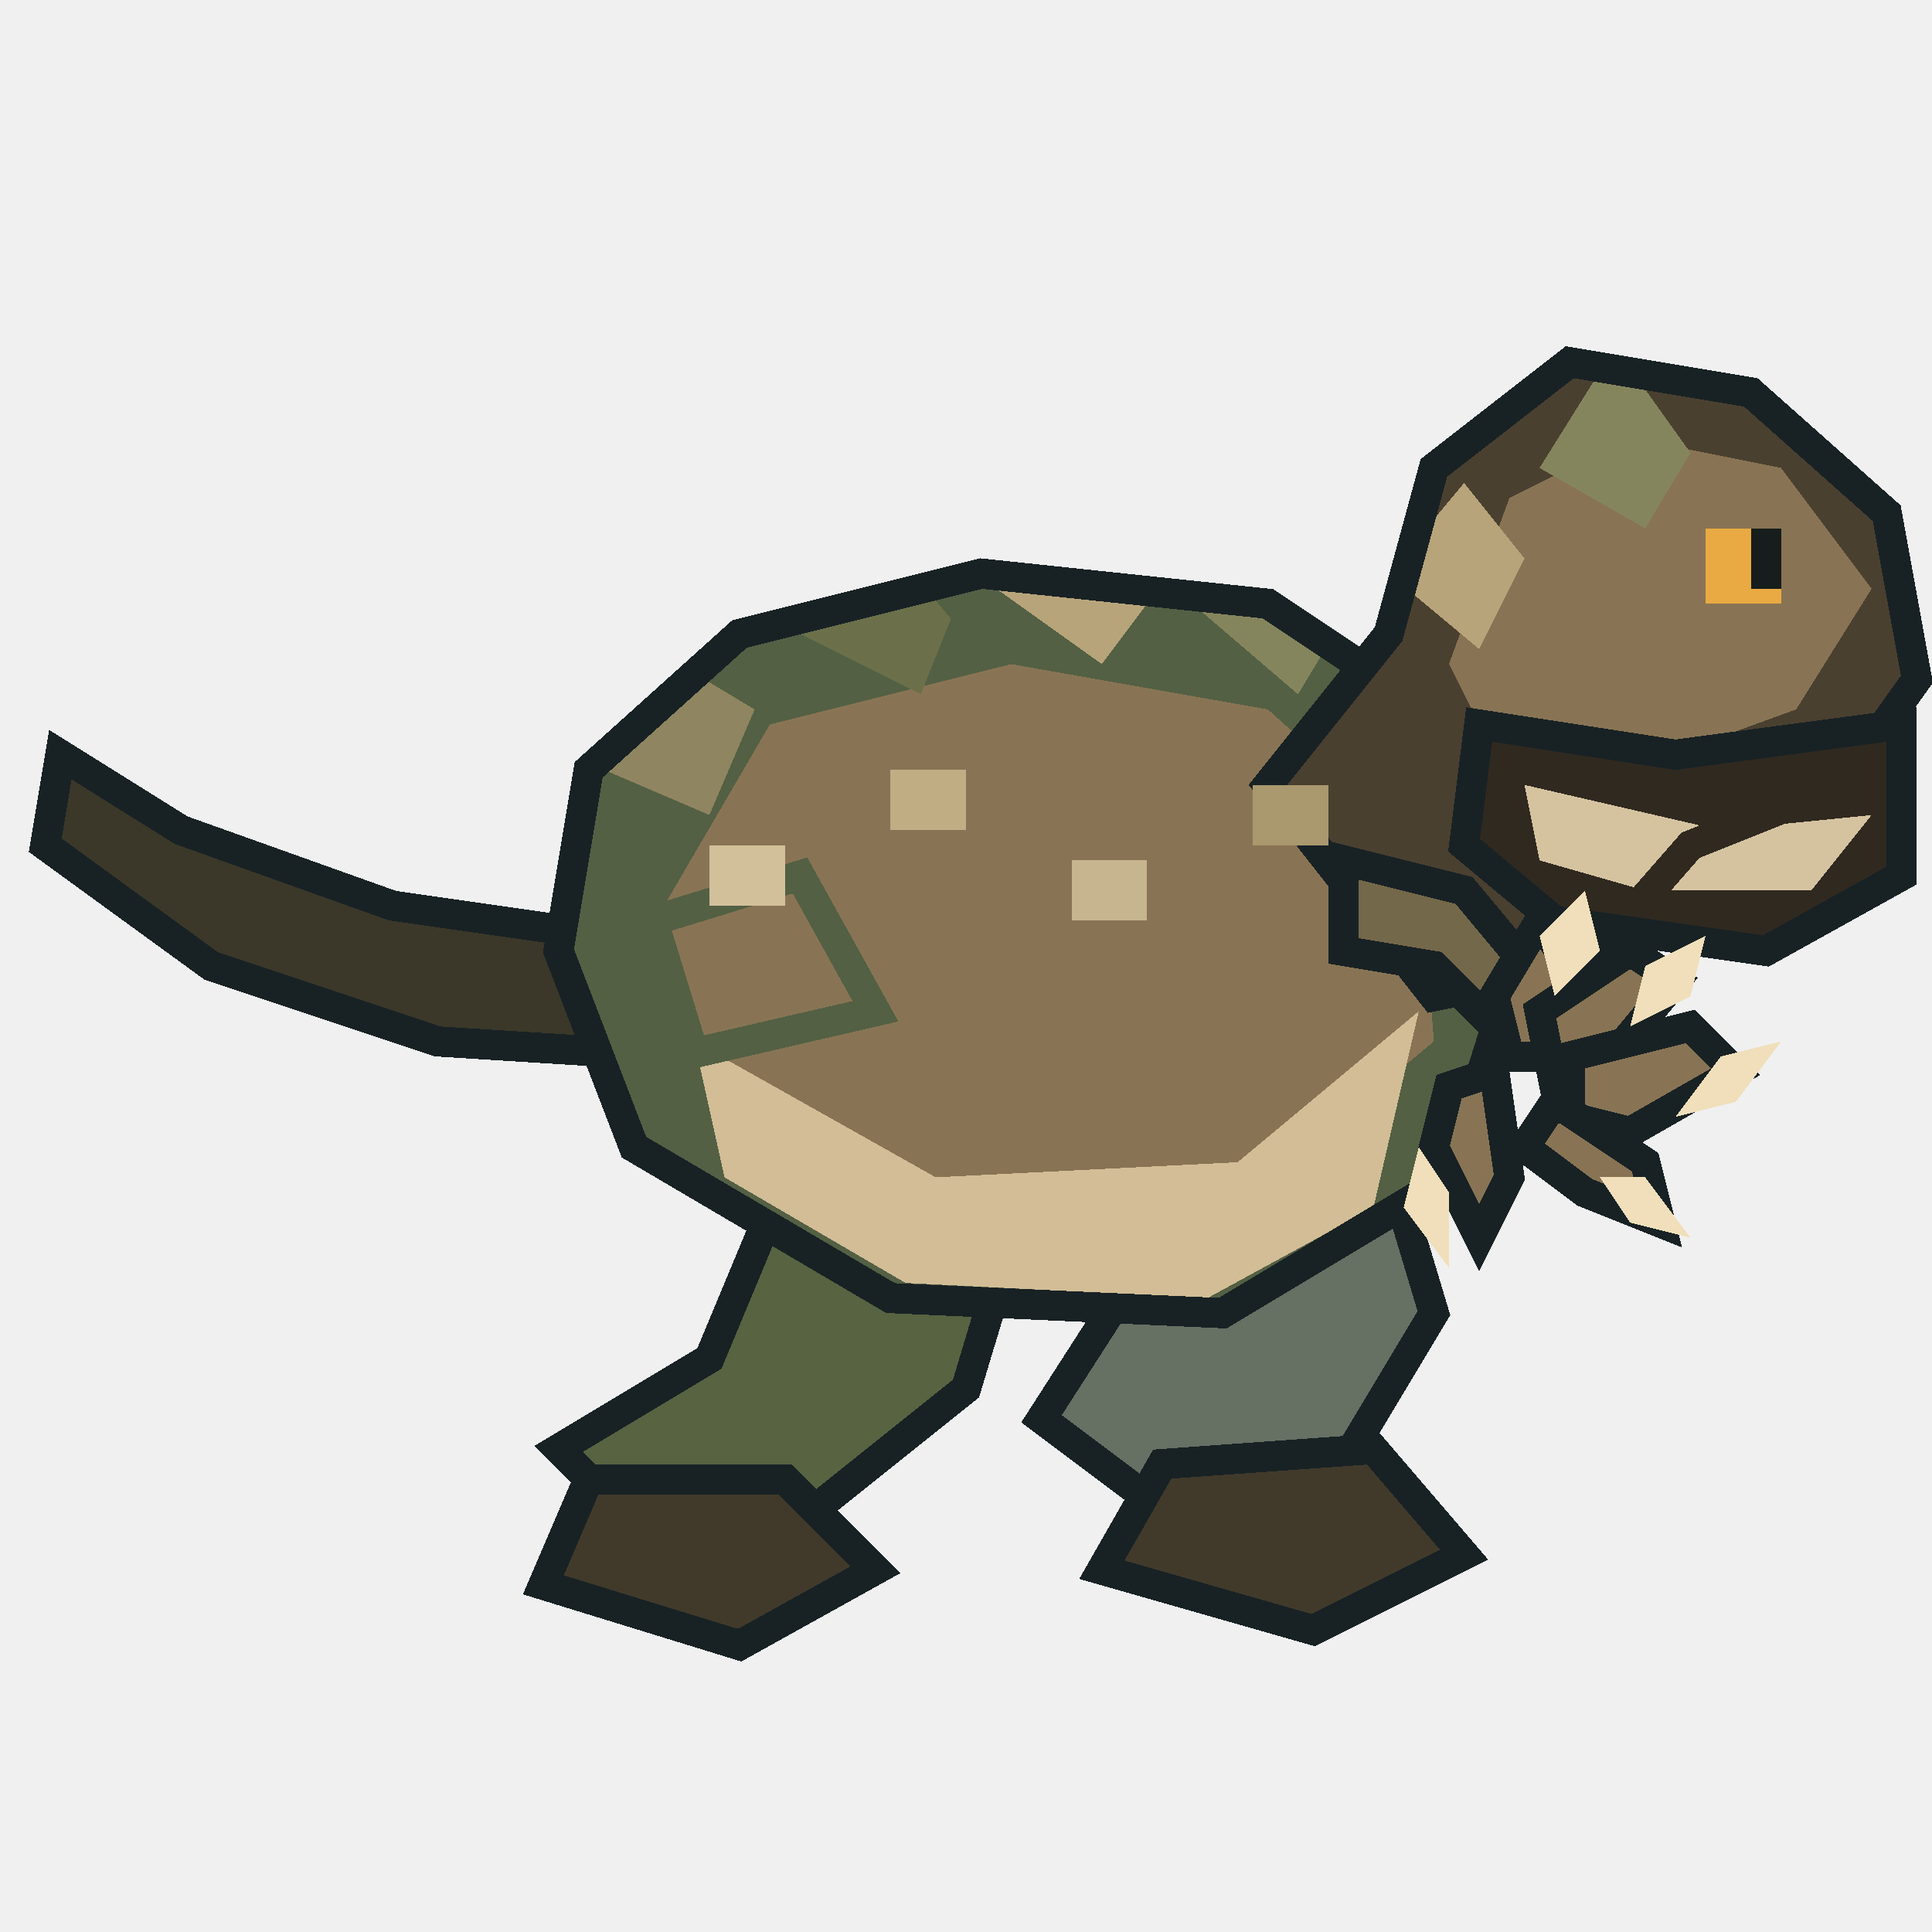
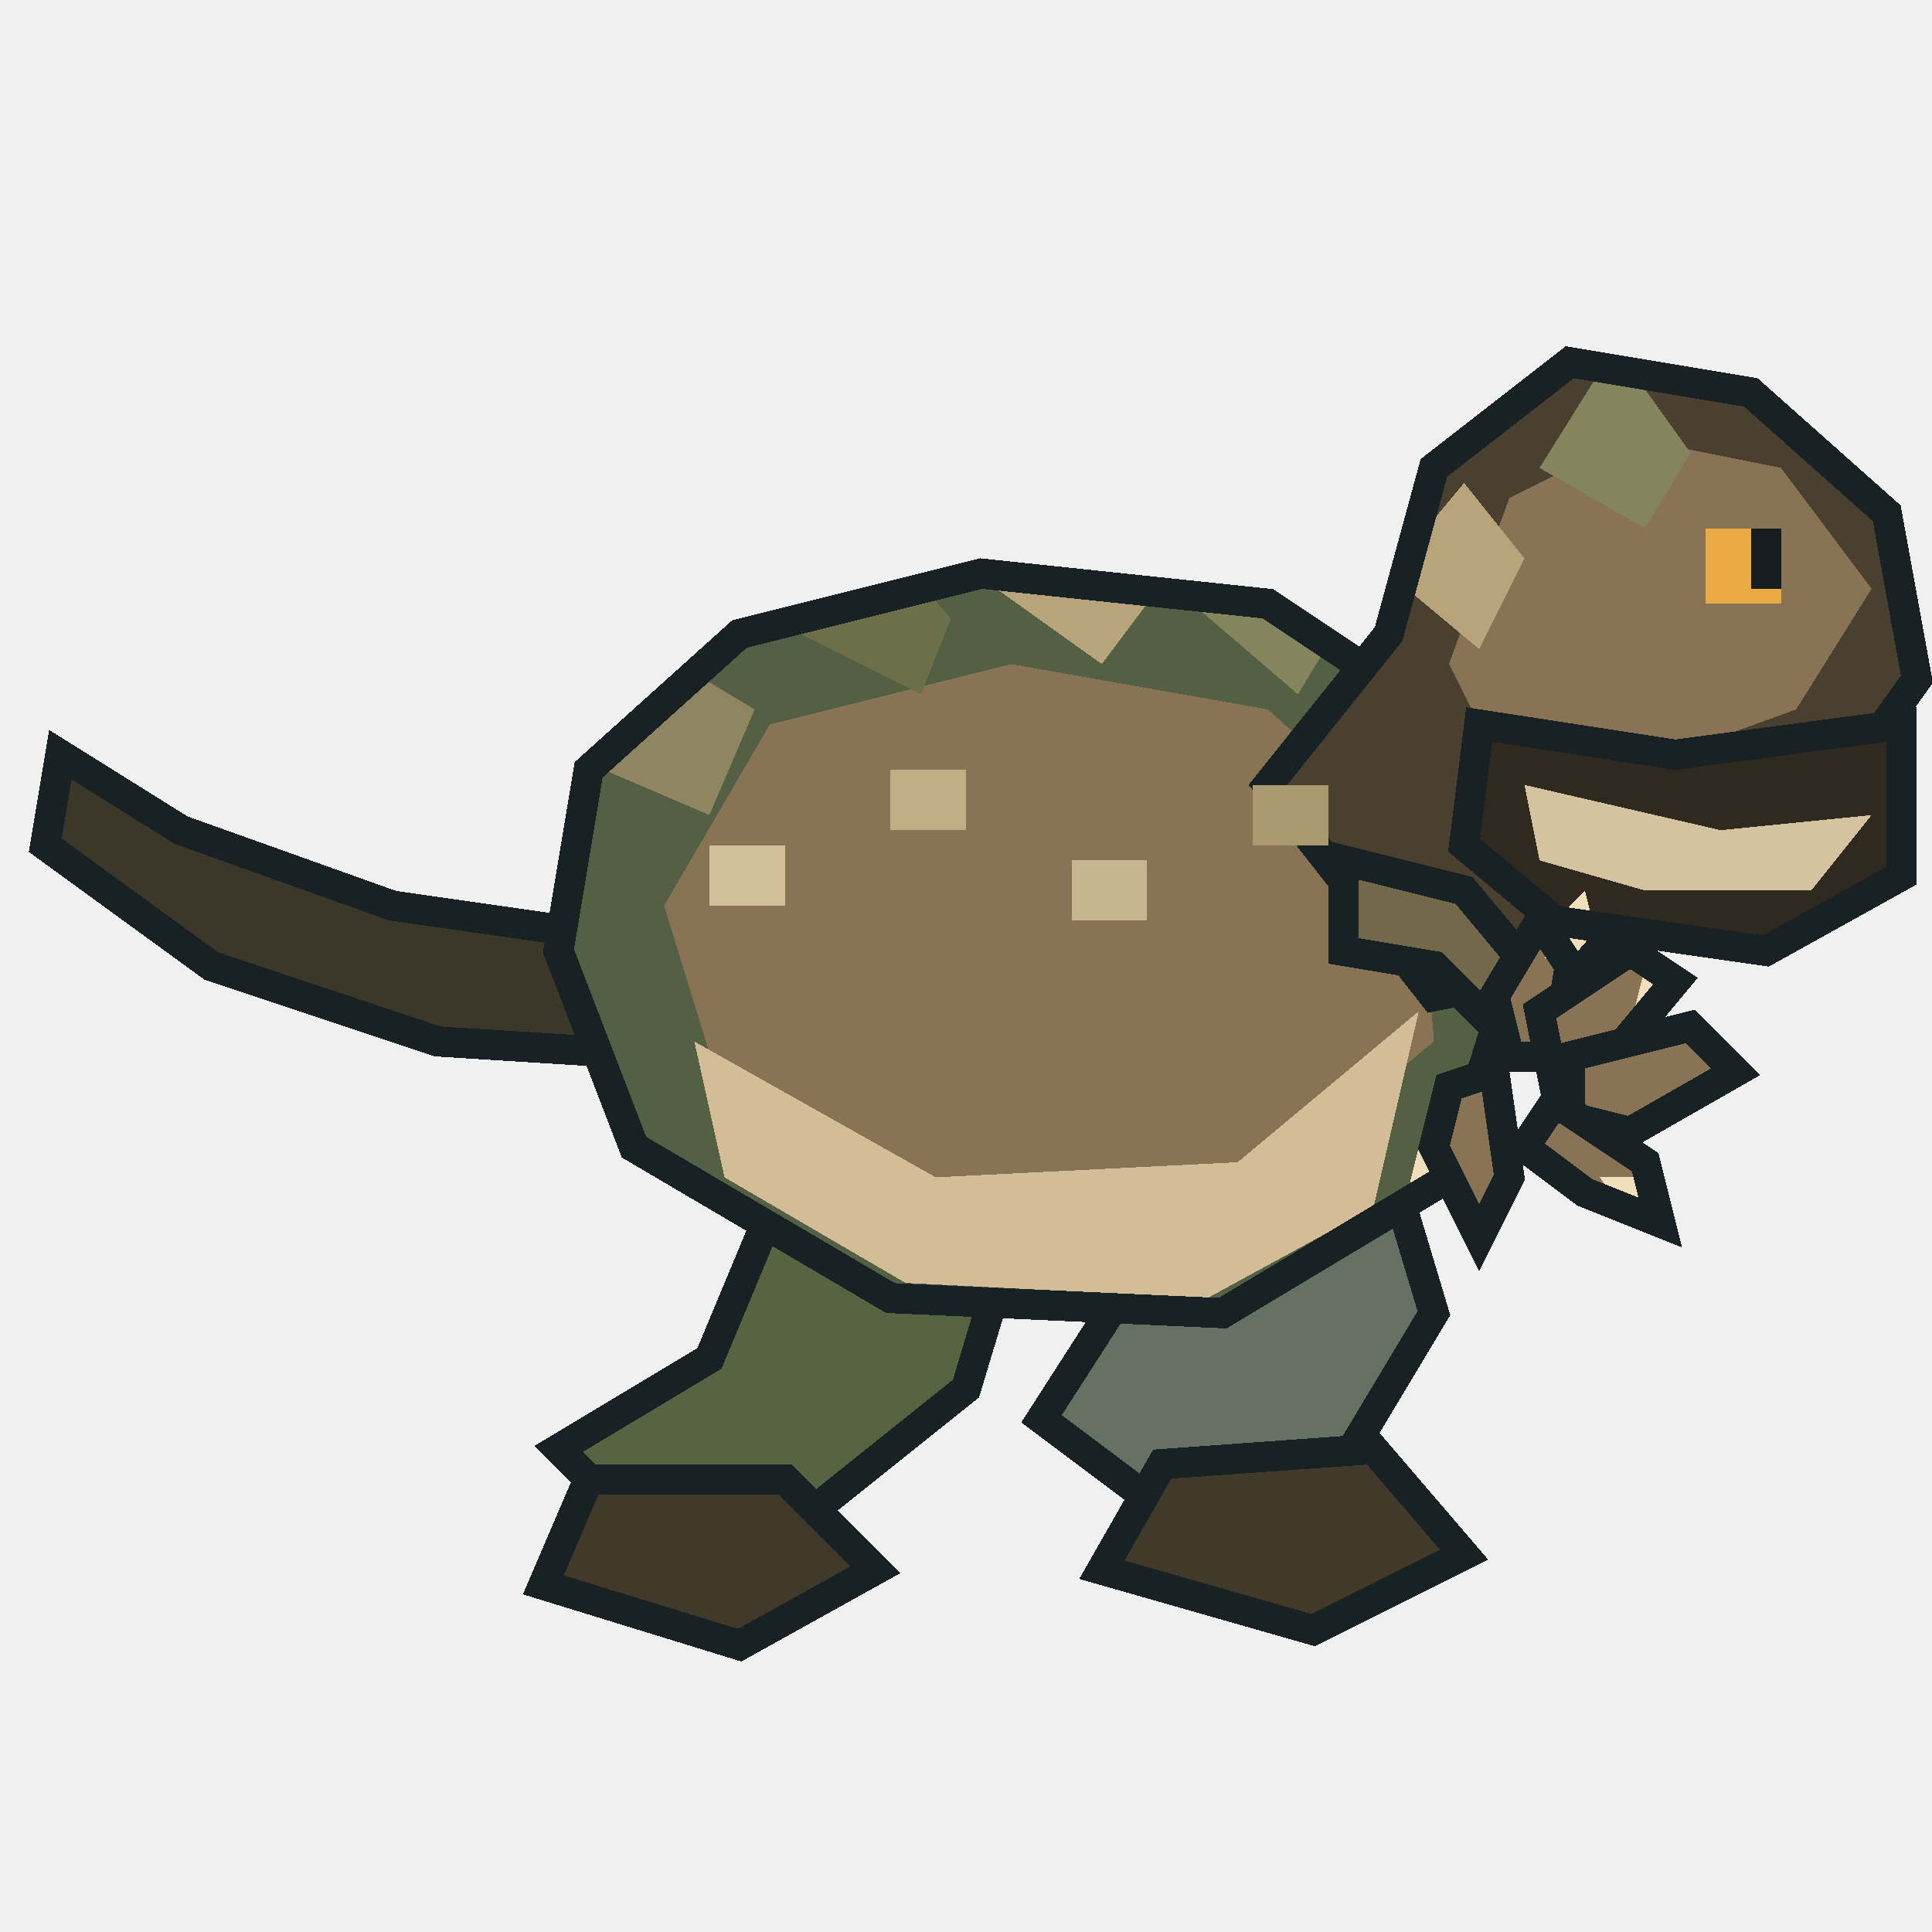
<svg xmlns="http://www.w3.org/2000/svg" viewBox="0 0 128 128" shape-rendering="crispEdges" role="img" aria-label="Vasti" data-character="Vasti" data-species="Vastatosaurus rex" data-origin="King Kong 2005" data-pose="jump" data-anatomy="armored tyrannosaur skull five-fingered forelimbs" data-hand-digits="5" data-colors="olive-green brown beige">
  <g>
    <g stroke="#182225" stroke-width="2" stroke-linejoin="miter">
      <polygon points="52,78 67,82 64,92 54,100 43,102 37,96 47,90" fill="#586341" />
      <polygon points="78,80 92,77 95,87 89,97 77,100 69,94" fill="#667063" />
      <polygon points="39,98 52,98 58,104 49,109 36,105" fill="#413a2b" />
      <polygon points="77,97 91,96 97,103 87,108 73,104" fill="#413a2b" />
    </g>
    <g stroke="#182225" stroke-width="2" stroke-linejoin="miter">
      <defs>
-         <mask id="dino-outline-mask-3" maskUnits="userSpaceOnUse" x="0" y="0" width="128" height="128" style="mask-type:luminance">
+         <mask id="dino-ink-mask-1" maskUnits="userSpaceOnUse" x="0" y="0" width="128" height="128" style="mask-type:luminance">
          <g fill="#ffffff" stroke="none">
-             <polygon points="53,58 40,62 26,60 12,55 4,50 3,56 14,64 29,69 45,70 58,67" />
-             <polygon points="37,63 39,51 49,42 65,38 84,40 96,48 101,62 96,78 81,87 59,86 42,76" />
-             <polygon points="84,52 92,42 95,31 104,24 116,26 125,34 127,45 122,52 112,56 105,64 95,66" />
-             <polygon points="98,48 111,50 126,48 126,58 117,63 103,61 97,56" />
-             <polygon points="89,57 97,59 102,65 99,68 95,64 89,63" />
-             <polygon points="99,66 102,61 104,64 103,70 100,70" />
-             <polygon points="102,67 108,63 111,65 106,71 103,72" />
-             <polygon points="104,70 112,68 115,71 108,75 104,74" />
-             <polygon points="103,73 109,77 110,81 105,79 101,76" />
-             <polygon points="99,71 100,78 98,82 95,76 96,72" />
+             <polygon points="37,63 39,51 49,42 65,38 84,40 96,48 101,62 96,78 81,87 59,86 42,76" fill="#ffffff" stroke="none" />
          </g>
+           <polygon points="37,63 39,51 49,42 65,38 84,40 96,48 101,62 96,78 81,87 59,86 42,76" fill="none" stroke="#000000" stroke-width="2" stroke-linejoin="miter" />
+         </mask>
+         <mask id="dino-ink-mask-2" maskUnits="userSpaceOnUse" x="0" y="0" width="128" height="128" style="mask-type:luminance">
+           <g fill="#ffffff" stroke="none">
+             <polygon points="84,52 92,42 95,31 104,24 116,26 125,34 127,45 122,52 112,56 105,64 95,66" fill="#ffffff" stroke="none" />
+           </g>
+           <polygon points="84,52 92,42 95,31 104,24 116,26 125,34 127,45 122,52 112,56 105,64 95,66" fill="none" stroke="#000000" stroke-width="2" stroke-linejoin="miter" />
+         </mask>
+         <mask id="dino-ink-mask-3" maskUnits="userSpaceOnUse" x="0" y="0" width="128" height="128" style="mask-type:luminance">
+           <g fill="#ffffff" stroke="none">
+             <polygon points="98,48 111,50 126,48 126,58 117,63 103,61 97,56" fill="#ffffff" stroke="none" />
+           </g>
+           <polygon points="98,48 111,50 126,48 126,58 117,63 103,61 97,56" fill="none" stroke="#000000" stroke-width="2" stroke-linejoin="miter" />
+         </mask>
+         <mask id="dino-ink-mask-4" maskUnits="userSpaceOnUse" x="0" y="0" width="128" height="128" style="mask-type:luminance">
+           <g fill="#ffffff" stroke="none">
+             <polygon points="52,78 67,82 64,92 54,100 43,102 37,96 47,90" fill="#ffffff" stroke="none" />
+             <polygon points="78,80 92,77 95,87 89,97 77,100 69,94" fill="#ffffff" stroke="none" />
+             <polygon points="39,98 52,98 58,104 49,109 36,105" fill="#ffffff" stroke="none" />
+             <polygon points="77,97 91,96 97,103 87,108 73,104" fill="#ffffff" stroke="none" />
+             <polygon points="53,58 40,62 26,60 12,55 4,50 3,56 14,64 29,69 45,70 58,67" fill="#ffffff" stroke="none" />
+             <polygon points="37,63 39,51 49,42 65,38 84,40 96,48 101,62 96,78 81,87 59,86 42,76" fill="#ffffff" stroke="none" />
+             <polygon points="84,52 92,42 95,31 104,24 116,26 125,34 127,45 122,52 112,56 105,64 95,66" fill="#ffffff" stroke="none" />
+             <polygon points="98,48 111,50 126,48 126,58 117,63 103,61 97,56" fill="#ffffff" stroke="none" />
+             <polygon points="89,57 97,59 102,65 99,68 95,64 89,63" fill="#ffffff" stroke="none" />
+             <polygon points="99,66 102,61 104,64 103,70 100,70" fill="#ffffff" stroke="none" />
+             <polygon points="102,67 108,63 111,65 106,71 103,72" fill="#ffffff" stroke="none" />
+             <polygon points="104,70 112,68 115,71 108,75 104,74" fill="#ffffff" stroke="none" />
+             <polygon points="103,73 109,77 110,81 105,79 101,76" fill="#ffffff" stroke="none" />
+             <polygon points="99,71 100,78 98,82 95,76 96,72" fill="#ffffff" stroke="none" />
+           </g>
+           <polygon points="52,78 67,82 64,92 54,100 43,102 37,96 47,90" fill="none" stroke="#000000" stroke-width="2" stroke-linejoin="miter" />
+           <polygon points="78,80 92,77 95,87 89,97 77,100 69,94" fill="none" stroke="#000000" stroke-width="2" stroke-linejoin="miter" />
+           <polygon points="39,98 52,98 58,104 49,109 36,105" fill="none" stroke="#000000" stroke-width="2" stroke-linejoin="miter" />
+           <polygon points="77,97 91,96 97,103 87,108 73,104" fill="none" stroke="#000000" stroke-width="2" stroke-linejoin="miter" />
          <polygon points="53,58 40,62 26,60 12,55 4,50 3,56 14,64 29,69 45,70 58,67" fill="none" stroke="#000000" stroke-width="2" stroke-linejoin="miter" />
          <polygon points="37,63 39,51 49,42 65,38 84,40 96,48 101,62 96,78 81,87 59,86 42,76" fill="none" stroke="#000000" stroke-width="2" stroke-linejoin="miter" />
          <polygon points="84,52 92,42 95,31 104,24 116,26 125,34 127,45 122,52 112,56 105,64 95,66" fill="none" stroke="#000000" stroke-width="2" stroke-linejoin="miter" />
          <polygon points="98,48 111,50 126,48 126,58 117,63 103,61 97,56" fill="none" stroke="#000000" stroke-width="2" stroke-linejoin="miter" />
          <polygon points="89,57 97,59 102,65 99,68 95,64 89,63" fill="none" stroke="#000000" stroke-width="2" stroke-linejoin="miter" />
          <polygon points="99,66 102,61 104,64 103,70 100,70" fill="none" stroke="#000000" stroke-width="2" stroke-linejoin="miter" />
          <polygon points="102,67 108,63 111,65 106,71 103,72" fill="none" stroke="#000000" stroke-width="2" stroke-linejoin="miter" />
          <polygon points="104,70 112,68 115,71 108,75 104,74" fill="none" stroke="#000000" stroke-width="2" stroke-linejoin="miter" />
          <polygon points="103,73 109,77 110,81 105,79 101,76" fill="none" stroke="#000000" stroke-width="2" stroke-linejoin="miter" />
          <polygon points="99,71 100,78 98,82 95,76 96,72" fill="none" stroke="#000000" stroke-width="2" stroke-linejoin="miter" />
        </mask>
      </defs>
      <polygon points="53,58 40,62 26,60 12,55 4,50 3,56 14,64 29,69 45,70 58,67" fill="#3b3829" />
      <polygon points="37,63 39,51 49,42 65,38 84,40 96,48 101,62 96,78 81,87 59,86 42,76" fill="#536044" />
-       <polygon points="44,60 51,48 67,44 84,47 94,56 95,69 83,79 62,80 48,73" fill="#887454" stroke="none" mask="url(#dino-outline-mask-3)" />
-       <polygon points="46,69 62,78 82,77 94,67 91,80 80,86 60,85 48,78" fill="#d2bd96" stroke="none" mask="url(#dino-outline-mask-3)" />
+       <polygon points="44,60 51,48 67,44 84,47 94,56 95,69 83,79 62,80 48,73" fill="#887454" stroke="none" mask="url(#dino-ink-mask-1)" />
+       <polygon points="46,69 62,78 82,77 94,67 91,80 80,86 60,85 48,78" fill="#d2bd96" stroke="none" mask="url(#dino-ink-mask-1)" />
      <polygon points="84,52 92,42 95,31 104,24 116,26 125,34 127,45 122,52 112,56 105,64 95,66" fill="#4a4030" />
-       <polygon points="96,44 100,33 108,29 118,31 124,39 119,47 108,51 100,52" fill="#887454" stroke="none" mask="url(#dino-outline-mask-3)" />
+       <polygon points="96,44 100,33 108,29 118,31 124,39 119,47 108,51 100,52" fill="#887454" stroke="none" mask="url(#dino-ink-mask-2)" />
      <polygon points="98,48 111,50 126,48 126,58 117,63 103,61 97,56" fill="#302920" />
-       <polygon points="101,52 114,55 124,54 120,59 109,59 102,57" fill="#d5c3a0" stroke="none" mask="url(#dino-outline-mask-3)" />
-       <polygon points="40,51 45,44 50,47 47,54" fill="#8f8560" stroke="none" mask="url(#dino-outline-mask-3)" />
-       <polygon points="53,42 58,35 63,41 61,46" fill="#6b704a" stroke="none" mask="url(#dino-outline-mask-3)" />
-       <polygon points="66,39 71,33 76,40 73,44" fill="#b8a47a" stroke="none" mask="url(#dino-outline-mask-3)" />
-       <polygon points="79,40 84,34 89,41 86,46" fill="#85855d" stroke="none" mask="url(#dino-outline-mask-3)" />
-       <polygon points="92,38 97,32 101,37 98,43" fill="#b8a47a" stroke="none" mask="url(#dino-outline-mask-3)" />
-       <polygon points="102,31 107,23 112,30 109,35" fill="#85855d" stroke="none" mask="url(#dino-outline-mask-3)" />
-       <rect x="47" y="56" width="5" height="4" fill="#d2c09b" stroke="none" />
-       <rect x="59" y="51" width="5" height="4" fill="#c0ad84" stroke="none" />
-       <rect x="71" y="57" width="5" height="4" fill="#c6b58f" stroke="none" />
-       <rect x="83" y="52" width="5" height="4" fill="#aa986e" stroke="none" />
+       <polygon points="101,52 114,55 124,54 120,59 109,59 102,57" fill="#d5c3a0" stroke="none" mask="url(#dino-ink-mask-3)" />
+       <polygon points="40,51 45,44 50,47 47,54" fill="#8f8560" stroke="none" mask="url(#dino-ink-mask-4)" />
+       <polygon points="53,42 58,35 63,41 61,46" fill="#6b704a" stroke="none" mask="url(#dino-ink-mask-4)" />
+       <polygon points="66,39 71,33 76,40 73,44" fill="#b8a47a" stroke="none" mask="url(#dino-ink-mask-4)" />
+       <polygon points="79,40 84,34 89,41 86,46" fill="#85855d" stroke="none" mask="url(#dino-ink-mask-4)" />
+       <polygon points="92,38 97,32 101,37 98,43" fill="#b8a47a" stroke="none" mask="url(#dino-ink-mask-4)" />
+       <polygon points="102,31 107,23 112,30 109,35" fill="#85855d" stroke="none" mask="url(#dino-ink-mask-4)" />
+       <rect x="47" y="56" width="5" height="4" fill="#d2c09b" stroke="none" mask="url(#dino-ink-mask-1)" />
+       <rect x="59" y="51" width="5" height="4" fill="#c0ad84" stroke="none" mask="url(#dino-ink-mask-1)" />
+       <rect x="71" y="57" width="5" height="4" fill="#c6b58f" stroke="none" mask="url(#dino-ink-mask-1)" />
+       <rect x="83" y="52" width="5" height="4" fill="#aa986e" stroke="none" mask="url(#dino-ink-mask-1)" />
      <polygon points="89,57 97,59 102,65 99,68 95,64 89,63" fill="#74684a" />
      <polygon points="99,66 102,61 104,64 103,70 100,70" fill="#887454" />
      <polygon points="102,67 108,63 111,65 106,71 103,72" fill="#887454" />
      <polygon points="104,70 112,68 115,71 108,75 104,74" fill="#887454" />
      <polygon points="103,73 109,77 110,81 105,79 101,76" fill="#887454" />
      <polygon points="99,71 100,78 98,82 95,76 96,72" fill="#887454" />
-       <polygon points="102,62 105,59 106,63 103,66" fill="#f0dfba" stroke="none" />
-       <polygon points="109,64 113,62 112,66 108,68" fill="#f0dfba" stroke="none" />
-       <polygon points="114,70 118,69 115,73 111,74" fill="#f0dfba" stroke="none" />
-       <polygon points="109,78 112,82 108,81 106,78" fill="#f0dfba" stroke="none" />
-       <polygon points="96,79 96,84 93,80 94,76" fill="#f0dfba" stroke="none" />
-       <rect x="113" y="35" width="5" height="5" fill="#e9aa43" stroke="none" />
-       <rect x="116" y="35" width="2" height="4" fill="#161d1c" stroke="none" />
+       <polygon points="102,62 105,59 106,63 103,66" fill="#f0dfba" stroke="none" mask="url(#dino-ink-mask-4)" />
+       <polygon points="109,64 113,62 112,66 108,68" fill="#f0dfba" stroke="none" mask="url(#dino-ink-mask-4)" />
+       <polygon points="114,70 118,69 115,73 111,74" fill="#f0dfba" stroke="none" mask="url(#dino-ink-mask-4)" />
+       <polygon points="109,78 112,82 108,81 106,78" fill="#f0dfba" stroke="none" mask="url(#dino-ink-mask-4)" />
+       <polygon points="96,79 96,84 93,80 94,76" fill="#f0dfba" stroke="none" mask="url(#dino-ink-mask-4)" />
+       <rect x="113" y="35" width="5" height="5" fill="#e9aa43" stroke="none" mask="url(#dino-ink-mask-2)" />
+       <rect x="116" y="35" width="2" height="4" fill="#161d1c" stroke="none" mask="url(#dino-ink-mask-2)" />
    </g>
  </g>
</svg>
